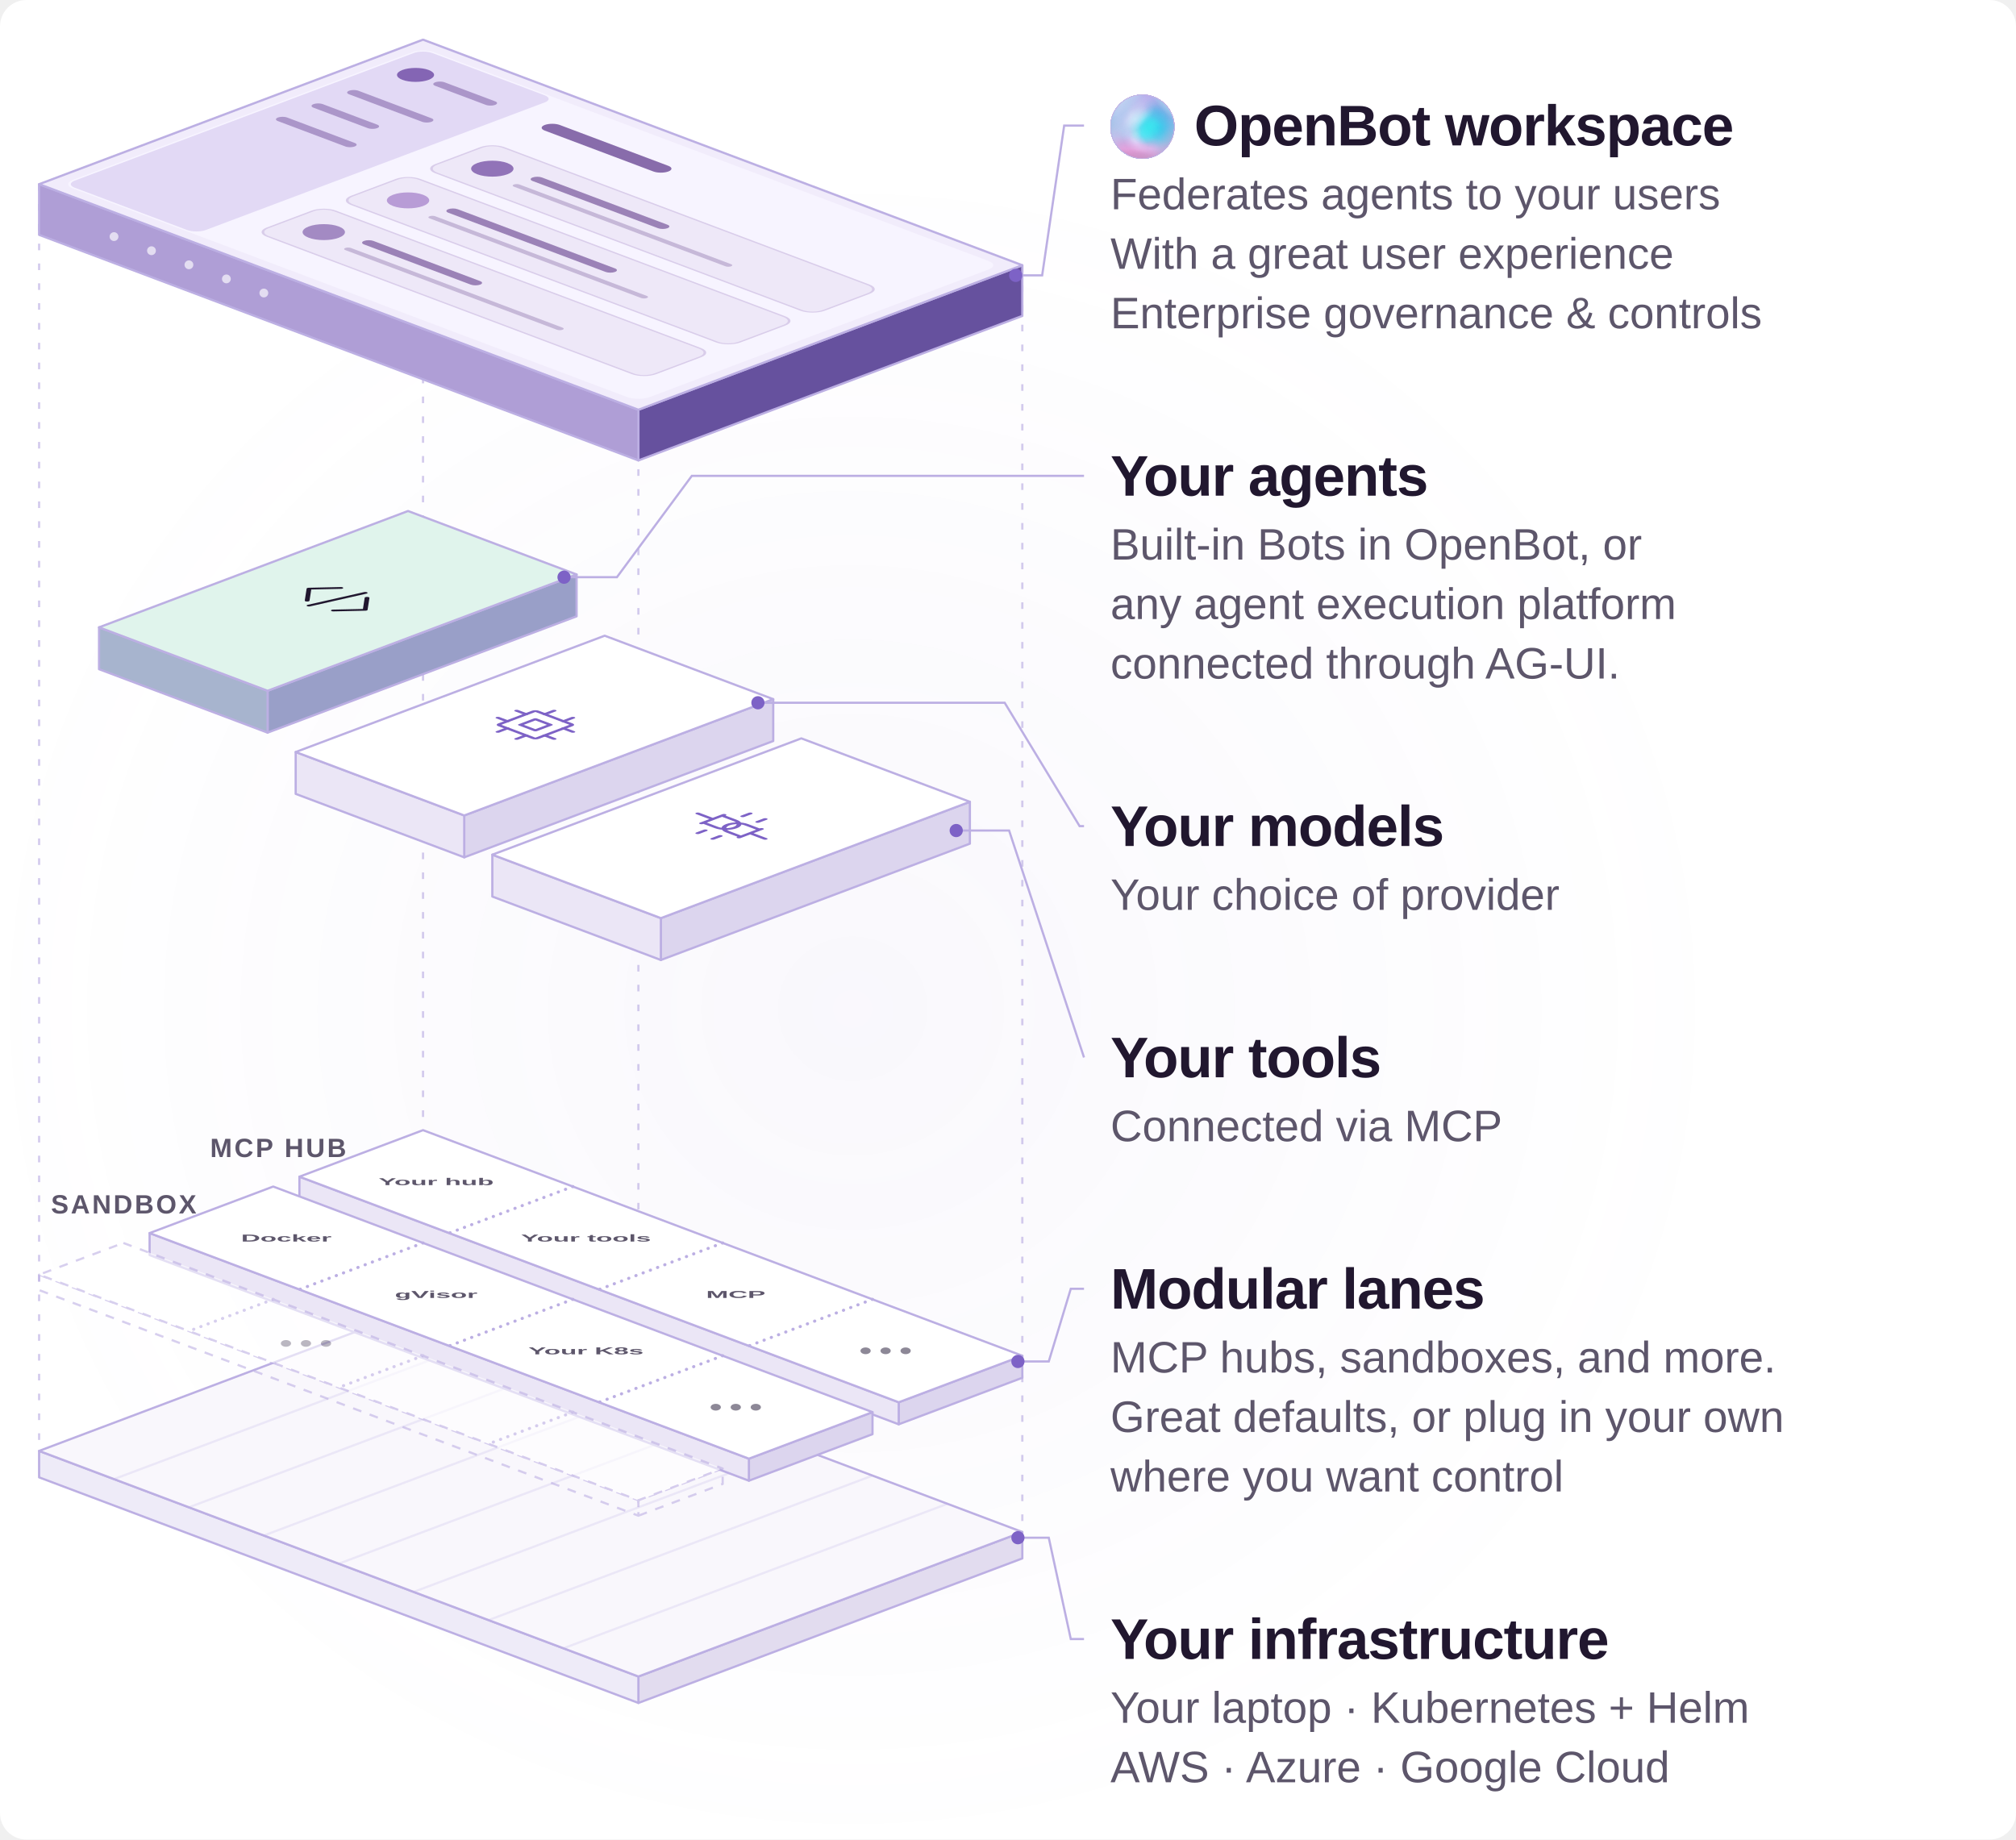
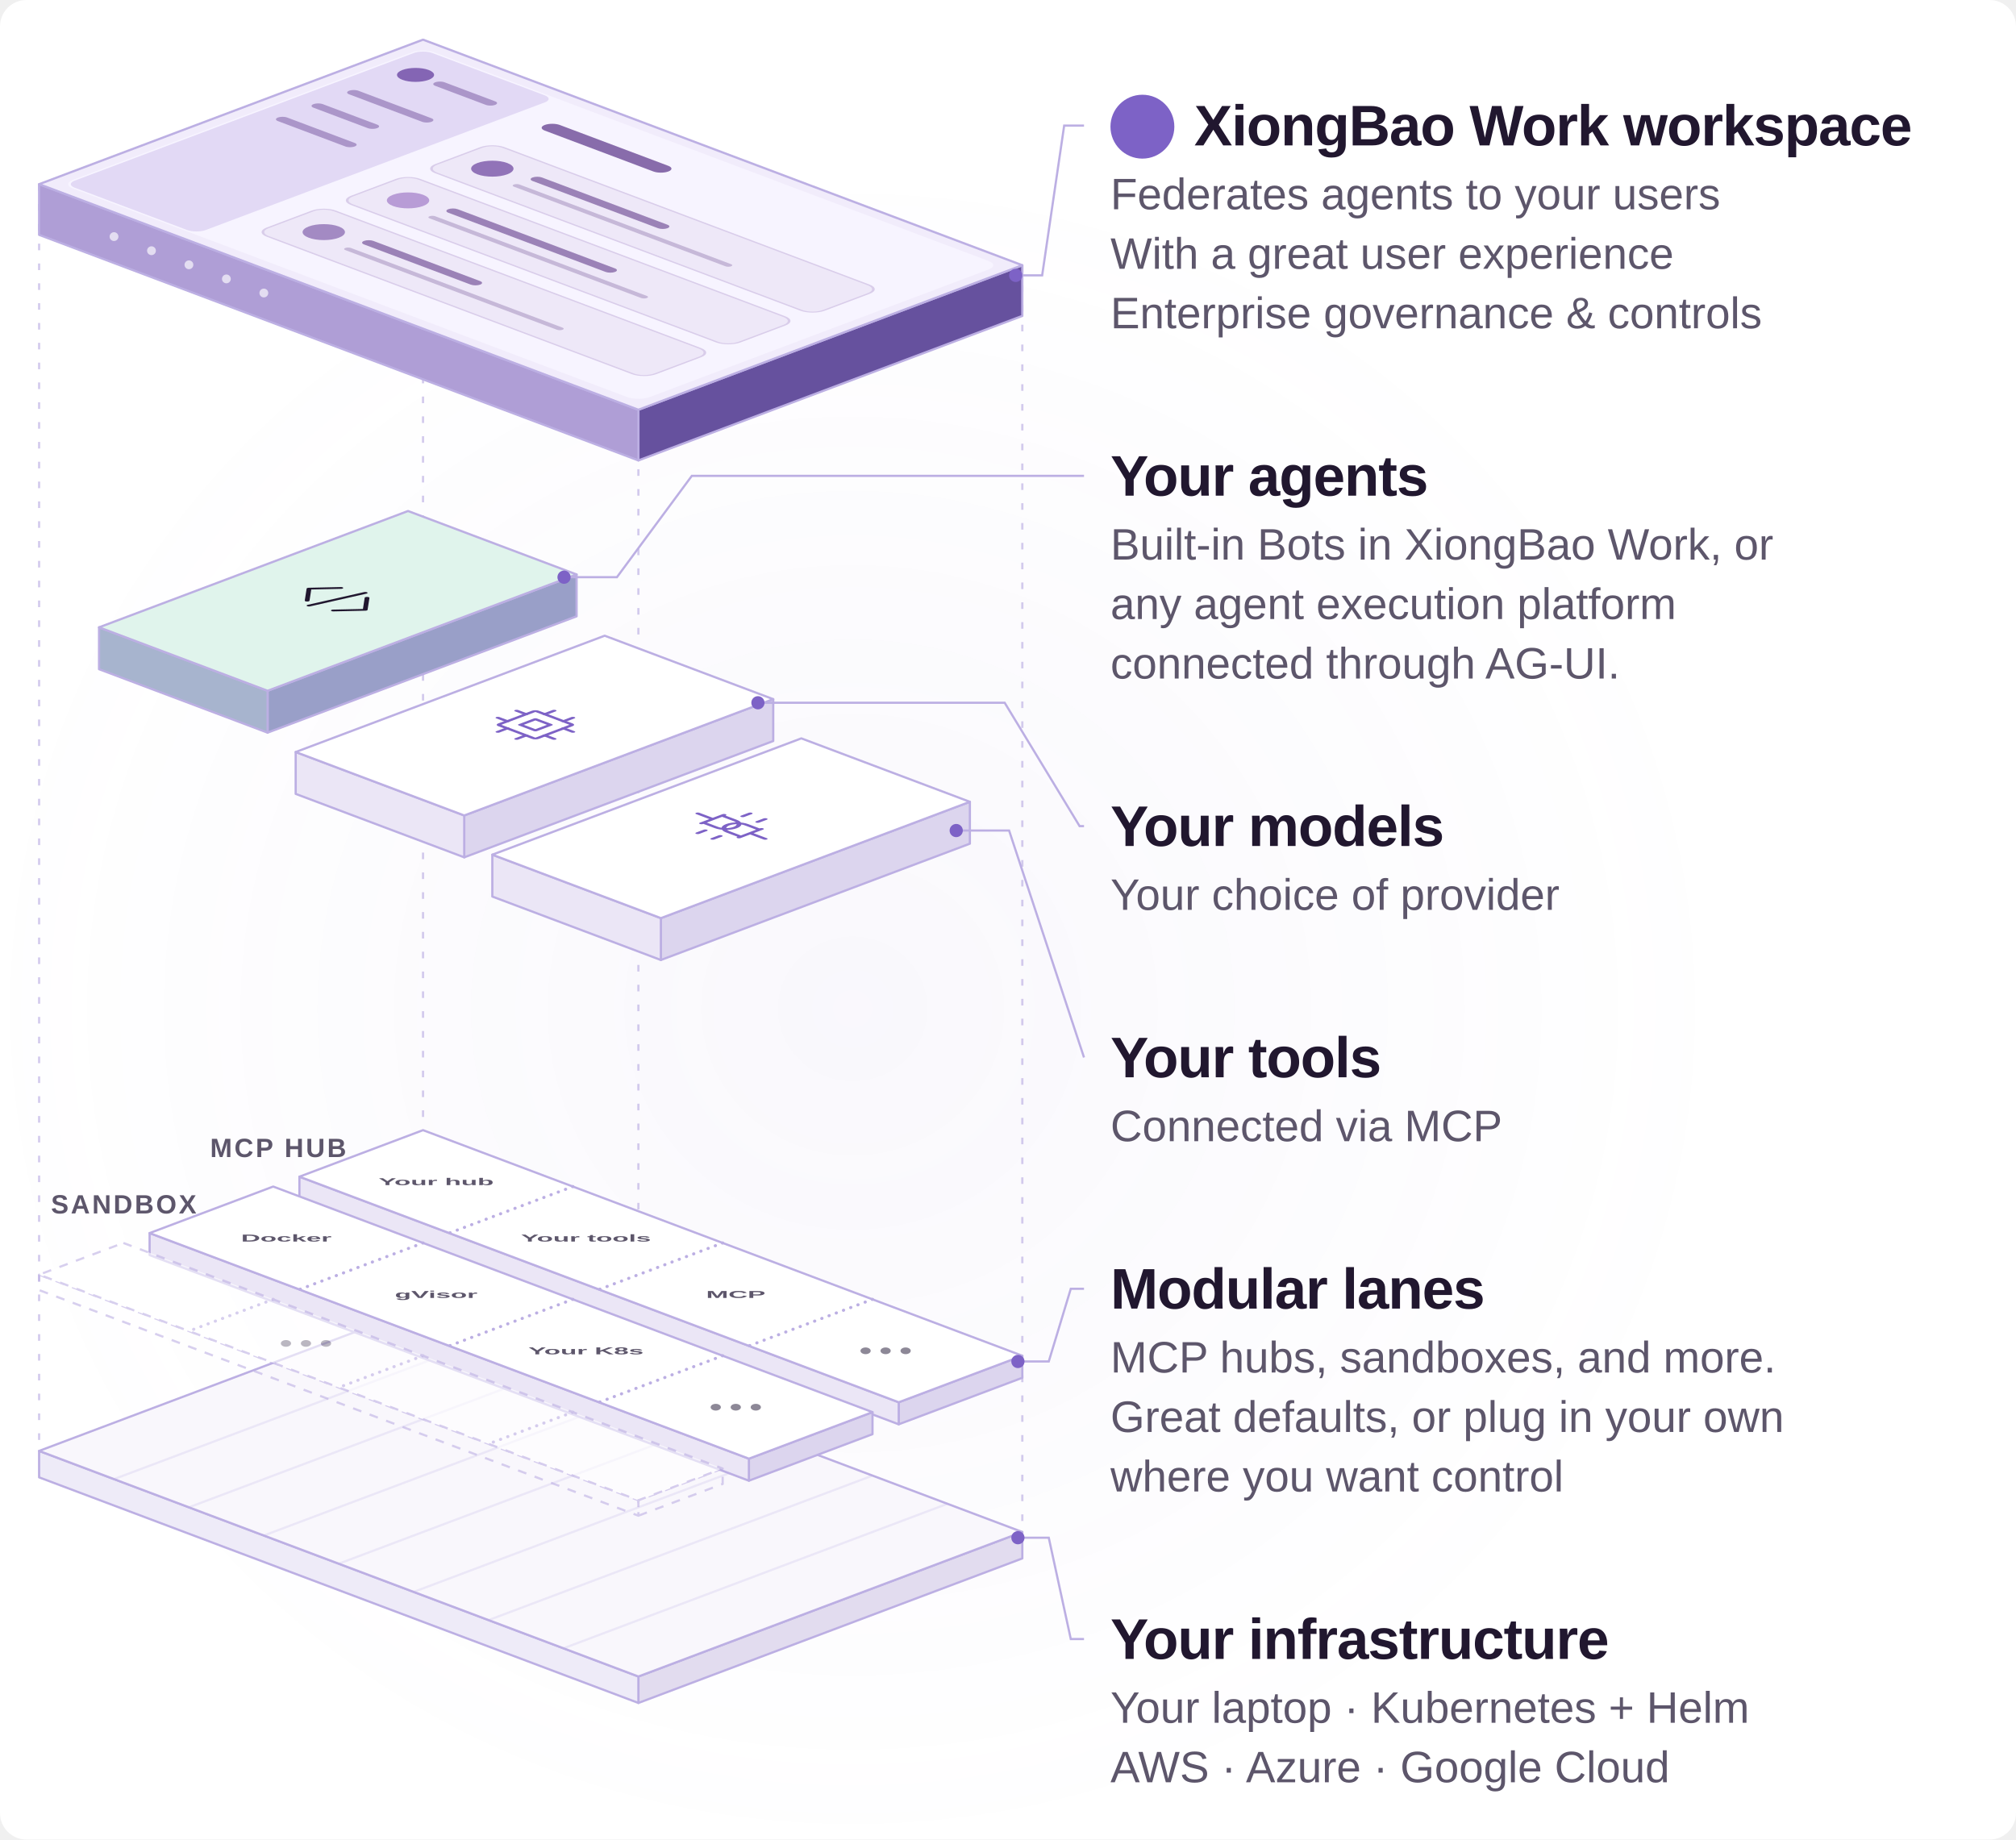
<svg xmlns="http://www.w3.org/2000/svg" viewBox="88 -18 915 835" width="1098" height="1002" fill="none" role="img" aria-labelledby="stack-title stack-desc">
  <rect x="88" y="-18" width="915" height="835" rx="12" fill="#ffffff" />
  <defs>
    <radialGradient id="wash">
      <stop offset="0" stop-color="#7d62c6" stop-opacity=".045" />
      <stop offset="1" stop-color="#7d62c6" stop-opacity="0" />
    </radialGradient>
  </defs>
  <ellipse cx="475" cy="440" rx="400" ry="390" fill="url(#wash)" />
  <g stroke="#bcafe3" stroke-width="1" stroke-dasharray="3 6" opacity=".65">
    <line x1="280" y1="0" x2="280" y2="575" />
    <line x1="552" y1="102.4" x2="552" y2="677.4" />
    <line x1="377.75" y1="168" x2="377.75" y2="743" />
    <line x1="105.75" y1="65.6" x2="105.75" y2="640.6" />
  </g>
  <g stroke="#bcafe3" stroke-width="1" stroke-linejoin="round">
    <g>
      <polygon points="552,677.4 377.75,743 377.75,755 552,689.4" fill="#e2dcef" />
      <polygon points="105.75,640.6 377.75,743 377.75,755 105.75,652.6" fill="#eeebf8" />
      <polygon points="280,575 552,677.4 377.75,743 105.75,640.6" fill="#f9f7fc" />
      <g opacity=".23">
        <line x1="314" y1="587.8" x2="139.75" y2="653.4" />
        <line x1="348" y1="600.6" x2="173.75" y2="666.2" />
        <line x1="382" y1="613.4" x2="207.75" y2="679" />
        <line x1="416" y1="626.2" x2="241.75" y2="691.8" />
        <line x1="450" y1="639" x2="275.75" y2="704.6" />
        <line x1="484" y1="651.8" x2="309.75" y2="717.4" />
        <line x1="518" y1="664.6" x2="343.75" y2="730.2" />
      </g>
    </g>
    <g>
      <polygon points="552,597.4 495.9,618.52 495.9,628.52 552,607.4" fill="#dcd5ee" />
      <polygon points="223.9,516.12 495.9,618.52 495.9,628.52 223.9,526.12" fill="#ebe6f6" />
      <polygon points="280,495 552,597.4 495.9,618.52 223.9,516.12" fill="#ffffff" />
      <g stroke-width="1.4" stroke-dasharray=".1 3.4" stroke-linecap="round">
        <line x1="348" y1="520.6" x2="291.9" y2="541.72" />
        <line x1="416" y1="546.2" x2="359.9" y2="567.32" />
        <line x1="484" y1="571.8" x2="427.9" y2="592.92" />
      </g>
      <text x="245.15" y="503" dy=".35em" text-anchor="end" fill="#5d566b" stroke="none" font-family="Arial, Helvetica, sans-serif" font-size="12" font-weight="600" letter-spacing="1">MCP HUB</text>
      <g transform="matrix(.85 .32 -.85 .32 285.95 518.36) rotate(-45) scale(.84)">
        <text x="0" y="0" dy=".35em" text-anchor="middle" font-family="Arial, Helvetica, sans-serif" font-size="12" font-weight="600" fill="#5d566b" stroke="none">Your hub</text>
      </g>
      <g transform="matrix(.85 .32 -.85 .32 353.95 543.96) rotate(-45) scale(.84)">
        <text x="0" y="0" dy=".35em" text-anchor="middle" font-family="Arial, Helvetica, sans-serif" font-size="12" font-weight="600" fill="#5d566b" stroke="none">Your tools</text>
      </g>
      <g transform="matrix(.85 .32 -.85 .32 421.95 569.56) rotate(-45) scale(.84)">
        <text x="0" y="0" dy=".35em" text-anchor="middle" font-family="Arial, Helvetica, sans-serif" font-size="12" font-weight="600" fill="#5d566b" stroke="none">MCP</text>
      </g>
      <g transform="matrix(.85 .32 -.85 .32 489.95 595.16) rotate(-45) scale(.84)">
        <ellipse cx="-9" cy="0" rx="2.3" ry="4" fill="#5d566b" stroke="none" opacity=".7" />
        <ellipse cx="0" cy="0" rx="2.3" ry="4" fill="#5d566b" stroke="none" opacity=".7" />
        <ellipse cx="9" cy="0" rx="2.3" ry="4" fill="#5d566b" stroke="none" opacity=".7" />
      </g>
    </g>
    <g>
      <polygon points="484,623 427.9,644.12 427.9,654.12 484,633" fill="#dcd5ee" />
      <polygon points="155.9,541.72 427.9,644.12 427.9,654.12 155.9,551.72" fill="#ebe6f6" />
      <polygon points="212,520.6 484,623 427.9,644.12 155.9,541.72" fill="#ffffff" />
      <g stroke-width="1.4" stroke-dasharray=".1 3.4" stroke-linecap="round">
        <line x1="280" y1="546.2" x2="223.9" y2="567.32" />
        <line x1="348" y1="571.8" x2="291.9" y2="592.92" />
        <line x1="416" y1="597.4" x2="359.9" y2="618.52" />
      </g>
      <text x="177.15" y="528.6" dy=".35em" text-anchor="end" fill="#5d566b" stroke="none" font-family="Arial, Helvetica, sans-serif" font-size="12" font-weight="600" letter-spacing="1">SANDBOX</text>
      <g transform="matrix(.85 .32 -.85 .32 217.95 543.96) rotate(-45) scale(.84)">
        <text x="0" y="0" dy=".35em" text-anchor="middle" font-family="Arial, Helvetica, sans-serif" font-size="12" font-weight="600" fill="#5d566b" stroke="none">Docker</text>
      </g>
      <g transform="matrix(.85 .32 -.85 .32 285.95 569.56) rotate(-45) scale(.84)">
        <text x="0" y="0" dy=".35em" text-anchor="middle" font-family="Arial, Helvetica, sans-serif" font-size="12" font-weight="600" fill="#5d566b" stroke="none">gVisor</text>
      </g>
      <g transform="matrix(.85 .32 -.85 .32 353.95 595.16) rotate(-45) scale(.84)">
        <text x="0" y="0" dy=".35em" text-anchor="middle" font-family="Arial, Helvetica, sans-serif" font-size="12" font-weight="600" fill="#5d566b" stroke="none">Your K8s</text>
      </g>
      <g transform="matrix(.85 .32 -.85 .32 421.95 620.76) rotate(-45) scale(.84)">
        <ellipse cx="-9" cy="0" rx="2.3" ry="4" fill="#5d566b" stroke="none" opacity=".7" />
        <ellipse cx="0" cy="0" rx="2.3" ry="4" fill="#5d566b" stroke="none" opacity=".7" />
        <ellipse cx="9" cy="0" rx="2.3" ry="4" fill="#5d566b" stroke="none" opacity=".7" />
      </g>
    </g>
    <g stroke-dasharray="4 4" opacity=".6">
      <polygon points="416,648.6 377.75,663 377.75,670 416,655.6" fill="none" />
      <polygon points="105.75,560.6 377.75,663 377.75,670 105.75,567.6" fill="none" />
      <polygon points="144,546.2 416,648.6 377.75,663 105.75,560.6" fill="#ffffff" />
      <g stroke-width="1.4" stroke-dasharray=".1 3.4" stroke-linecap="round">
        <line x1="212" y1="571.8" x2="173.75" y2="586.2" />
        <line x1="280" y1="597.4" x2="241.75" y2="611.8" />
        <line x1="348" y1="623" x2="309.75" y2="637.4" />
      </g>
      <g transform="matrix(.85 .32 -.85 .32 226.875 591.8) rotate(-45) scale(.84)">
        <ellipse cx="-9" cy="0" rx="2.3" ry="4" fill="#5d566b" stroke="none" opacity=".7" />
        <ellipse cx="0" cy="0" rx="2.3" ry="4" fill="#5d566b" stroke="none" opacity=".7" />
        <ellipse cx="9" cy="0" rx="2.3" ry="4" fill="#5d566b" stroke="none" opacity=".7" />
      </g>
    </g>
    <g transform="translate(0 -235)">
      <polygon points="552,337.4 377.75,403 377.75,426 552,360.4" fill="#66519e" />
      <polygon points="105.75,300.6 377.75,403 377.75,426 105.75,323.6" fill="#af9ed6" />
      <polygon points="280,235 552,337.4 377.75,403 105.75,300.6" fill="#f1ecfb" />
      <g transform="matrix(.85 .32 -.85 .32 280 235)" stroke="none">
        <rect x="6" y="6" width="308" height="193" rx="6" fill="#f7f4ff" />
        <rect x="7" y="7" width="70" height="191" rx="5" fill="#e2d9f5" />
        <circle cx="23" cy="27" r="7" fill="#8465b4" />
        <path d="M36 27h27 M19 56h39 M19 75h29 M19 94h36" stroke="#ab96c9" stroke-width="5" stroke-linecap="round" />
        <rect x="93" y="24" width="66" height="8" rx="4" fill="#886cab" />
        <rect x="92" y="55" width="207" height="36" rx="6" fill="#eee8f8" stroke="#d9cdea" />
        <circle cx="110" cy="73" r="8" fill="#9173b8" />
        <rect x="127" y="66" width="72" height="5" rx="2.5" fill="#9b82b7" />
        <rect x="127" y="77" width="116" height="3" rx="1.5" fill="#c6b8d8" />
        <rect x="92" y="100" width="207" height="36" rx="6" fill="#eee8f8" stroke="#d9cdea" />
        <circle cx="110" cy="118" r="8" fill="#b89cd6" />
        <rect x="127" y="111" width="89" height="5" rx="2.5" fill="#9b82b7" />
        <rect x="127" y="122" width="116" height="3" rx="1.5" fill="#c6b8d8" />
        <rect x="92" y="145" width="207" height="36" rx="6" fill="#eee8f8" stroke="#d9cdea" />
        <circle cx="110" cy="163" r="8" fill="#a38ac3" />
        <rect x="127" y="156" width="62" height="5" rx="2.5" fill="#9b82b7" />
        <rect x="127" y="167" width="116" height="3" rx="1.5" fill="#c6b8d8" />
      </g>
      <circle cx="139.75" cy="324.4" r="2" fill="#fff" stroke="none" opacity=".65" />
      <circle cx="156.75" cy="330.8" r="2" fill="#fff" stroke="none" opacity=".65" />
      <circle cx="173.75" cy="337.2" r="2" fill="#fff" stroke="none" opacity=".65" />
      <circle cx="190.75" cy="343.6" r="2" fill="#fff" stroke="none" opacity=".65" />
      <circle cx="207.75" cy="350.0" r="2" fill="#fff" stroke="none" opacity=".65" />
    </g>
    <g transform="translate(0 158)">
      <g transform="translate(0 -10)">
        <polygon points="349.7,94.76 209.45,147.56 209.45,166.56 349.7,113.76" fill="#999fc8" />
        <polygon points="132.95,118.76 209.45,147.56 209.45,166.56 132.95,137.76" fill="#a7b4ce" />
        <polygon points="273.2,65.96 349.7,94.76 209.45,147.56 132.95,118.76" fill="#e0f4ec" />
        <g transform="matrix(.85 .32 -.85 .32 241 106)" stroke="#21172f" stroke-width="1.8" stroke-linecap="round" stroke-linejoin="round">
          <path d="M-7 -9 L-15 0 L-7 9 M7 -9 L15 0 L7 9 M3 -12 L-3 12" />
        </g>
      </g>
      <g>
        <polygon points="438.95,141.36 298.7,194.16 298.7,213.16 438.95,160.36" fill="#dcd5ee" />
        <polygon points="222.2,165.36 298.7,194.16 298.7,213.16 222.2,184.36" fill="#ebe6f6" />
        <polygon points="362.45,112.56 438.95,141.36 298.7,194.16 222.2,165.36" fill="#ffffff" />
        <g transform="matrix(.85 .32 -.85 .32 331 153)" stroke="#7d62c6" stroke-width="1.8" stroke-linecap="round" stroke-linejoin="round">
          <rect x="-10" y="-10" width="20" height="20" rx="1" />
          <rect x="-4" y="-4" width="8" height="8" />
          <path d="M-5 -15v5 M5 -15v5 M-5 10v5 M5 10v5 M-15 -5h5 M-15 5h5 M10 -5h5 M10 5h5" />
        </g>
      </g>
      <g>
        <polygon points="528.2,187.96 387.95,240.76 387.95,259.76 528.2,206.96" fill="#dcd5ee" />
        <polygon points="311.45,211.96 387.95,240.76 387.95,259.76 311.45,230.96" fill="#ebe6f6" />
        <polygon points="451.7,159.16 528.2,187.96 387.95,240.76 311.45,211.96" fill="#ffffff" />
        <g transform="matrix(.85 .32 -.85 .32 420 199)" stroke="#7d62c6" stroke-width="1.8" stroke-linecap="round" stroke-linejoin="round">
          <path d="M-18 0h7 M11 0h7 M-10 -6v12 M10 -6v12 M-10 -5h7a5 5 0 0 1 0 10h-7 M10 -5H3a5 5 0 0 0 0 10h7 M-4 -10v-4 M4 -10v-4 M-4 10v4 M4 10v4" />
        </g>
      </g>
    </g>
  </g>
  <g stroke="#bcafe3" stroke-width="1" font-family="Arial, Helvetica, sans-serif">
    <path d="M549 107 h12 L571 39 H580" />
    <circle cx="549" cy="107" r="3" fill="#7d62c6" stroke="none" />
-     <svg viewBox="0 0 256 256" width="29" height="29" fill="none" x="592" y="25">
-       <defs>
-         <radialGradient id="g0" gradientUnits="userSpaceOnUse" cx="186.880" cy="128.000" r="89.600">
-           <stop offset="0" stop-color="#0ad7ed" stop-opacity="0.85" />
-           <stop offset="1" stop-color="#0ad7ed" stop-opacity="0" />
-         </radialGradient>
-         <radialGradient id="g1" gradientUnits="userSpaceOnUse" cx="69.120" cy="245.760" r="230.400" gradientTransform="translate(69.120 245.760) rotate(0.000) scale(1 0.35714) translate(-69.120 -245.760)">
-           <stop offset="0" stop-color="#ff95d5" stop-opacity="1" />
-           <stop offset="1" stop-color="#ff95d5" stop-opacity="0" />
-         </radialGradient>
-         <radialGradient id="g2" gradientUnits="userSpaceOnUse" cx="69.120" cy="98.560" r="166.400" gradientTransform="translate(69.120 98.560) rotate(135.000) scale(1 0.35714) translate(-69.120 -98.560)">
-           <stop offset="0" stop-color="#ebd7f9" stop-opacity="0.7" />
-           <stop offset="1" stop-color="#ebd7f9" stop-opacity="0" />
-         </radialGradient>
-         <radialGradient id="g3" gradientUnits="userSpaceOnUse" cx="157.440" cy="128.000" r="89.600" gradientTransform="translate(157.440 128.000) rotate(135.000) scale(1 0.58824) translate(-157.440 -128.000)">
-           <stop offset="0" stop-color="#42e5f1" stop-opacity="1" />
-           <stop offset="1" stop-color="#42e5f1" stop-opacity="0" />
-         </radialGradient>
-         <radialGradient id="g4" gradientUnits="userSpaceOnUse" cx="98.560" cy="186.880" r="64.000" gradientTransform="translate(98.560 186.880) rotate(45.000) scale(1 0.58824) translate(-98.560 -186.880)">
-           <stop offset="0" stop-color="#f9d4ff" stop-opacity="0.7" />
-           <stop offset="1" stop-color="#f9d4ff" stop-opacity="0" />
-         </radialGradient>
-         <radialGradient id="g5" gradientUnits="userSpaceOnUse" cx="245.760" cy="-19.200" r="230.400" gradientTransform="translate(245.760 -19.200) rotate(90.000) scale(1 0.58824) translate(-245.760 19.200)">
-           <stop offset="0" stop-color="#8a3dd3" stop-opacity="0.3" />
-           <stop offset="1" stop-color="#8a3dd3" stop-opacity="0" />
-         </radialGradient>
-         <radialGradient id="g6" gradientUnits="userSpaceOnUse" cx="39.680" cy="275.200" r="166.400" gradientTransform="translate(39.680 275.200) rotate(0.000) scale(1 0.35714) translate(-39.680 -275.200)">
-           <stop offset="0" stop-color="#8481a8" stop-opacity="1" />
-           <stop offset="1" stop-color="#8481a8" stop-opacity="0" />
-         </radialGradient>
-         <radialGradient id="g7" gradientUnits="userSpaceOnUse" cx="98.560" cy="98.560" r="64.000" gradientTransform="translate(98.560 98.560) rotate(135.000) scale(1 0.58824) translate(-98.560 -98.560)">
-           <stop offset="0" stop-color="#ceffff" stop-opacity="0.5" />
-           <stop offset="1" stop-color="#ceffff" stop-opacity="0" />
-         </radialGradient>
-         <radialGradient id="g8" gradientUnits="userSpaceOnUse" cx="39.680" cy="69.120" r="121.600" gradientTransform="translate(39.680 69.120) rotate(90.000) scale(1 0.35714) translate(-39.680 -69.120)">
-           <stop offset="0" stop-color="#b4c8ef" stop-opacity="1" />
-           <stop offset="1" stop-color="#b4c8ef" stop-opacity="0" />
-         </radialGradient>
-         <radialGradient id="g9" gradientUnits="userSpaceOnUse" cx="69.120" cy="216.320" r="121.600" gradientTransform="translate(69.120 216.320) rotate(45.000) scale(1 0.35714) translate(-69.120 -216.320)">
-           <stop offset="0" stop-color="#e69cdc" stop-opacity="0.5" />
-           <stop offset="1" stop-color="#e69cdc" stop-opacity="0" />
-         </radialGradient>
-         <radialGradient id="g10" gradientUnits="userSpaceOnUse" cx="128.000" cy="157.440" r="64.000" gradientTransform="translate(128.000 157.440) rotate(45.000) scale(1 0.58824) translate(-128.000 -157.440)">
-           <stop offset="0" stop-color="#4afffe" stop-opacity="0.3" />
-           <stop offset="1" stop-color="#4afffe" stop-opacity="0" />
-         </radialGradient>
-         <radialGradient id="g11" gradientUnits="userSpaceOnUse" cx="157.440" cy="-19.200" r="121.600" gradientTransform="translate(157.440 -19.200) rotate(135.000) scale(1 0.58824) translate(-157.440 19.200)">
-           <stop offset="0" stop-color="#d59cef" stop-opacity="0.5" />
-           <stop offset="1" stop-color="#d59cef" stop-opacity="0" />
-         </radialGradient>
-         <radialGradient id="g12" gradientUnits="userSpaceOnUse" cx="275.200" cy="275.200" r="166.400" gradientTransform="translate(275.200 275.200) rotate(90.000) scale(1 0.58824) translate(-275.200 -275.200)">
-           <stop offset="0" stop-color="#b6a3cc" stop-opacity="1" />
-           <stop offset="1" stop-color="#b6a3cc" stop-opacity="0" />
-         </radialGradient>
-         <radialGradient id="g13" gradientUnits="userSpaceOnUse" cx="186.880" cy="69.120" r="64.000" gradientTransform="translate(186.880 69.120) rotate(45.000) scale(1 0.58824) translate(-186.880 -69.120)">
-           <stop offset="0" stop-color="#41a8e9" stop-opacity="0.3" />
-           <stop offset="1" stop-color="#41a8e9" stop-opacity="0" />
-         </radialGradient>
-         <radialGradient id="g14" gradientUnits="userSpaceOnUse" cx="157.440" cy="216.320" r="44.800" gradientTransform="translate(157.440 216.320) rotate(0.000) scale(1 0.58824) translate(-157.440 -216.320)">
-           <stop offset="0" stop-color="#ffc8ff" stop-opacity="0.3" />
-           <stop offset="1" stop-color="#ffc8ff" stop-opacity="0" />
-         </radialGradient>
-         <radialGradient id="g15" gradientUnits="userSpaceOnUse" cx="128.000" cy="98.560" r="64.000" gradientTransform="translate(128.000 98.560) rotate(135.000) scale(1 0.35714) translate(-128.000 -98.560)">
-           <stop offset="0" stop-color="#9dffff" stop-opacity="0.3" />
-           <stop offset="1" stop-color="#9dffff" stop-opacity="0" />
-         </radialGradient>
-         <radialGradient id="g16" gradientUnits="userSpaceOnUse" cx="157.440" cy="128.000" r="44.800">
-           <stop offset="0" stop-color="#36e7ed" stop-opacity="0.7" />
-           <stop offset="1" stop-color="#36e7ed" stop-opacity="0" />
-         </radialGradient>
-         <radialGradient id="g17" gradientUnits="userSpaceOnUse" cx="98.560" cy="157.440" r="44.800" gradientTransform="translate(98.560 157.440) rotate(90.000) scale(1 0.58824) translate(-98.560 -157.440)">
-           <stop offset="0" stop-color="#b2edf2" stop-opacity="0.5" />
-           <stop offset="1" stop-color="#b2edf2" stop-opacity="0" />
-         </radialGradient>
-         <radialGradient id="g18" gradientUnits="userSpaceOnUse" cx="245.760" cy="39.680" r="121.600" gradientTransform="translate(245.760 39.680) rotate(45.000) scale(1 0.35714) translate(-245.760 -39.680)">
-           <stop offset="0" stop-color="#abf9f3" stop-opacity="0.7" />
-           <stop offset="1" stop-color="#abf9f3" stop-opacity="0" />
-         </radialGradient>
-         <radialGradient id="g19" gradientUnits="userSpaceOnUse" cx="-19.200" cy="128.000" r="89.600" gradientTransform="translate(-19.200 128.000) rotate(0.000) scale(1 0.58824) translate(19.200 -128.000)">
-           <stop offset="0" stop-color="#97b7dd" stop-opacity="0.5" />
-           <stop offset="1" stop-color="#97b7dd" stop-opacity="0" />
-         </radialGradient>
-         <radialGradient id="g20" gradientUnits="userSpaceOnUse" cx="69.120" cy="-19.200" r="166.400" gradientTransform="translate(69.120 -19.200) rotate(135.000) scale(1 0.35714) translate(-69.120 19.200)">
-           <stop offset="0" stop-color="#d0d7f4" stop-opacity="1" />
-           <stop offset="1" stop-color="#d0d7f4" stop-opacity="0" />
-         </radialGradient>
-         <radialGradient id="g21" gradientUnits="userSpaceOnUse" cx="128.000" cy="275.200" r="166.400" gradientTransform="translate(128.000 275.200) rotate(0.000) scale(1 0.35714) translate(-128.000 -275.200)">
-           <stop offset="0" stop-color="#cd92c6" stop-opacity="1" />
-           <stop offset="1" stop-color="#cd92c6" stop-opacity="0" />
-         </radialGradient>
-       </defs>
-       <g>
-         <circle cx="128.0" cy="128.0" r="128.0" fill="#9fc5eb" />
-         <circle cx="128.0" cy="128.0" r="128.0" fill="url(#g0)" />
-         <circle cx="128.0" cy="128.0" r="128.0" fill="url(#g1)" />
-         <circle cx="128.0" cy="128.0" r="128.0" fill="url(#g2)" />
-         <circle cx="128.0" cy="128.0" r="128.0" fill="url(#g3)" />
-         <circle cx="128.0" cy="128.0" r="128.0" fill="url(#g4)" />
-         <circle cx="128.0" cy="128.0" r="128.0" fill="url(#g5)" />
-         <circle cx="128.0" cy="128.0" r="128.0" fill="url(#g6)" />
-         <circle cx="128.0" cy="128.0" r="128.0" fill="url(#g7)" />
-         <circle cx="128.0" cy="128.0" r="128.0" fill="url(#g8)" />
-         <circle cx="128.0" cy="128.0" r="128.0" fill="url(#g9)" />
-         <circle cx="128.0" cy="128.0" r="128.0" fill="url(#g10)" />
-         <circle cx="128.0" cy="128.0" r="128.0" fill="url(#g11)" />
-         <circle cx="128.0" cy="128.0" r="128.0" fill="url(#g12)" />
-         <circle cx="128.0" cy="128.0" r="128.0" fill="url(#g13)" />
-         <circle cx="128.0" cy="128.0" r="128.0" fill="url(#g14)" />
-         <circle cx="128.0" cy="128.0" r="128.0" fill="url(#g15)" />
-         <circle cx="128.0" cy="128.0" r="128.0" fill="url(#g16)" />
-         <circle cx="128.0" cy="128.0" r="128.0" fill="url(#g17)" />
-         <circle cx="128.0" cy="128.0" r="128.0" fill="url(#g18)" />
-         <circle cx="128.0" cy="128.0" r="128.0" fill="url(#g19)" />
-         <circle cx="128.0" cy="128.0" r="128.0" fill="url(#g20)" />
-         <circle cx="128.0" cy="128.0" r="128.0" fill="url(#g21)" />
-         <circle cx="128.0" cy="128.0" r="127.500" fill="none" stroke="#ffffff" stroke-opacity="0.16" stroke-width="1" />
-       </g>
-     </svg>
-     <text x="630" y="48" fill="#21172f" stroke="none" font-size="26" font-weight="600" letter-spacing="-.4">OpenBot workspace</text>
+     <circle cx="606.5" cy="39.5" r="14.5" fill="#7d62c6" stroke="none" />
+     <text x="630" y="48" fill="#21172f" stroke="none" font-size="26" font-weight="600" letter-spacing="-.4">XiongBao Work workspace</text>
    <text x="592" y="77" fill="#5d566b" stroke="none" font-size="20">Federates agents to your users</text>
    <text x="592" y="104" fill="#5d566b" stroke="none" font-size="20">With a great user experience</text>
    <text x="592" y="131" fill="#5d566b" stroke="none" font-size="20">Enterprise governance &amp; controls</text>
    <path d="M344 244 h24 L402 198 H580" />
    <circle cx="344" cy="244" r="3" fill="#7d62c6" stroke="none" />
    <text x="592" y="207" fill="#21172f" stroke="none" font-size="26" font-weight="600" letter-spacing="-.4">Your agents</text>
-     <text x="592" y="236" fill="#5d566b" stroke="none" font-size="20">Built-in Bots in OpenBot, or</text>
+     <text x="592" y="236" fill="#5d566b" stroke="none" font-size="20">Built-in Bots in XiongBao Work, or</text>
    <text x="592" y="263" fill="#5d566b" stroke="none" font-size="20">any agent execution platform</text>
    <text x="592" y="290" fill="#5d566b" stroke="none" font-size="20">connected through AG-UI.</text>
    <path d="M432 301 h112 L578 357 H580" />
    <circle cx="432" cy="301" r="3" fill="#7d62c6" stroke="none" />
    <text x="592" y="366" fill="#21172f" stroke="none" font-size="26" font-weight="600" letter-spacing="-.4">Your models</text>
    <text x="592" y="395" fill="#5d566b" stroke="none" font-size="20">Your choice of provider</text>
    <path d="M522 359 h24 L580 462 H580" />
    <circle cx="522" cy="359" r="3" fill="#7d62c6" stroke="none" />
    <text x="592" y="471" fill="#21172f" stroke="none" font-size="26" font-weight="600" letter-spacing="-.4">Your tools</text>
    <text x="592" y="500" fill="#5d566b" stroke="none" font-size="20">Connected via MCP</text>
    <path d="M550 600 h14 L574 567 H580" />
    <circle cx="550" cy="600" r="3" fill="#7d62c6" stroke="none" />
    <text x="592" y="576" fill="#21172f" stroke="none" font-size="26" font-weight="600" letter-spacing="-.4">Modular lanes</text>
    <text x="592" y="605" fill="#5d566b" stroke="none" font-size="20">MCP hubs, sandboxes, and more.</text>
    <text x="592" y="632" fill="#5d566b" stroke="none" font-size="20">Great defaults, or plug in your own</text>
    <text x="592" y="659" fill="#5d566b" stroke="none" font-size="20">where you want control</text>
    <path d="M550 680 h14 L574 726 H580" />
    <circle cx="550" cy="680" r="3" fill="#7d62c6" stroke="none" />
    <text x="592" y="735" fill="#21172f" stroke="none" font-size="26" font-weight="600" letter-spacing="-.4">Your infrastructure</text>
    <text x="592" y="764" fill="#5d566b" stroke="none" font-size="20">Your laptop · Kubernetes + Helm</text>
    <text x="592" y="791" fill="#5d566b" stroke="none" font-size="20">AWS · Azure · Google Cloud</text>
  </g>
</svg>
